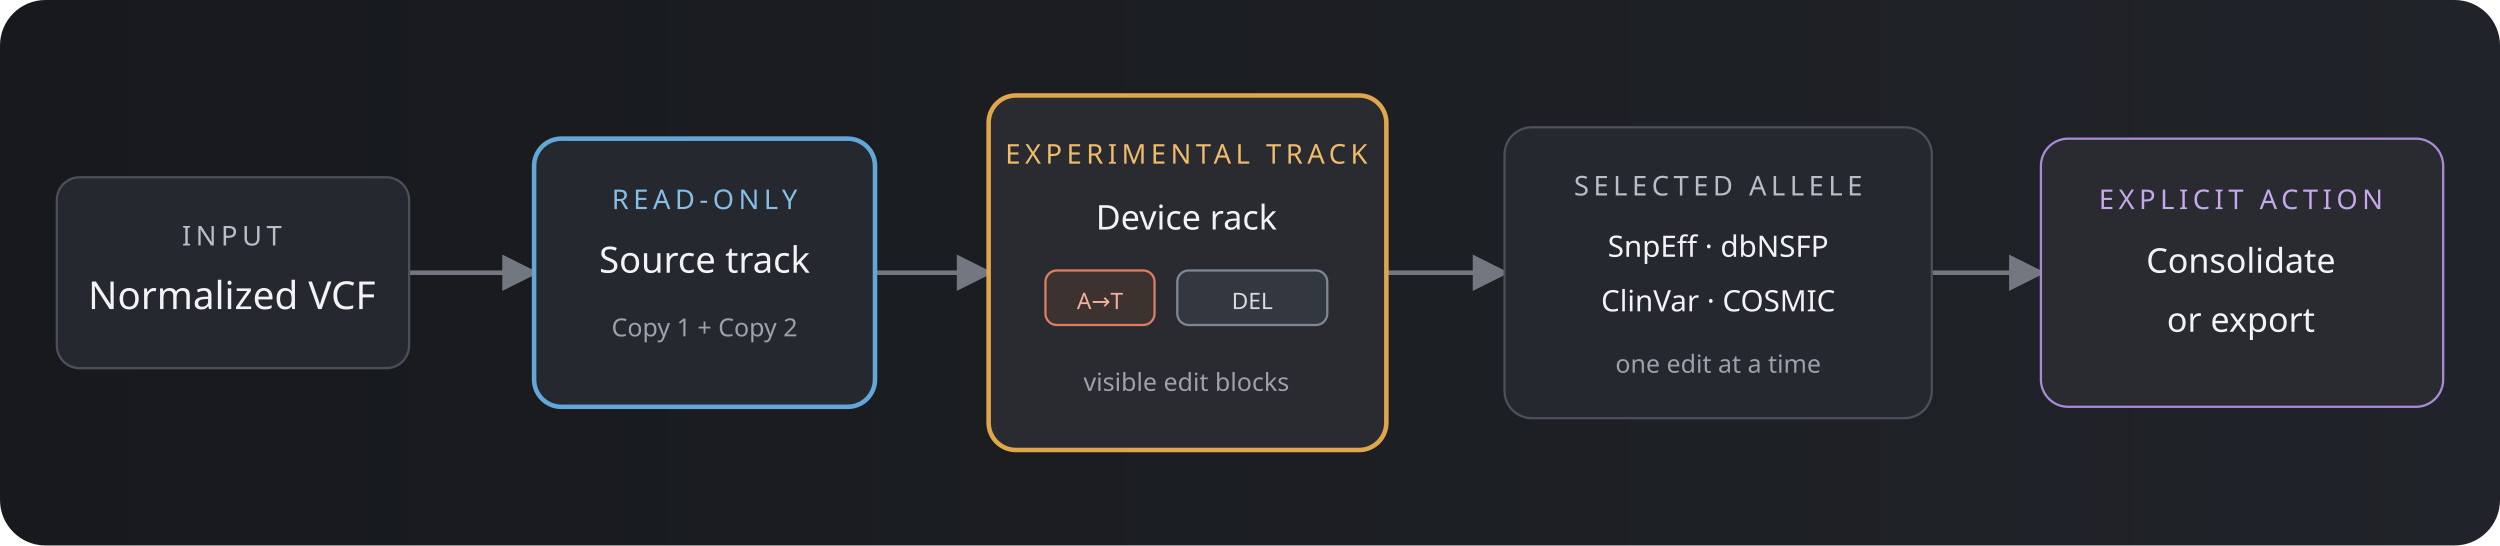
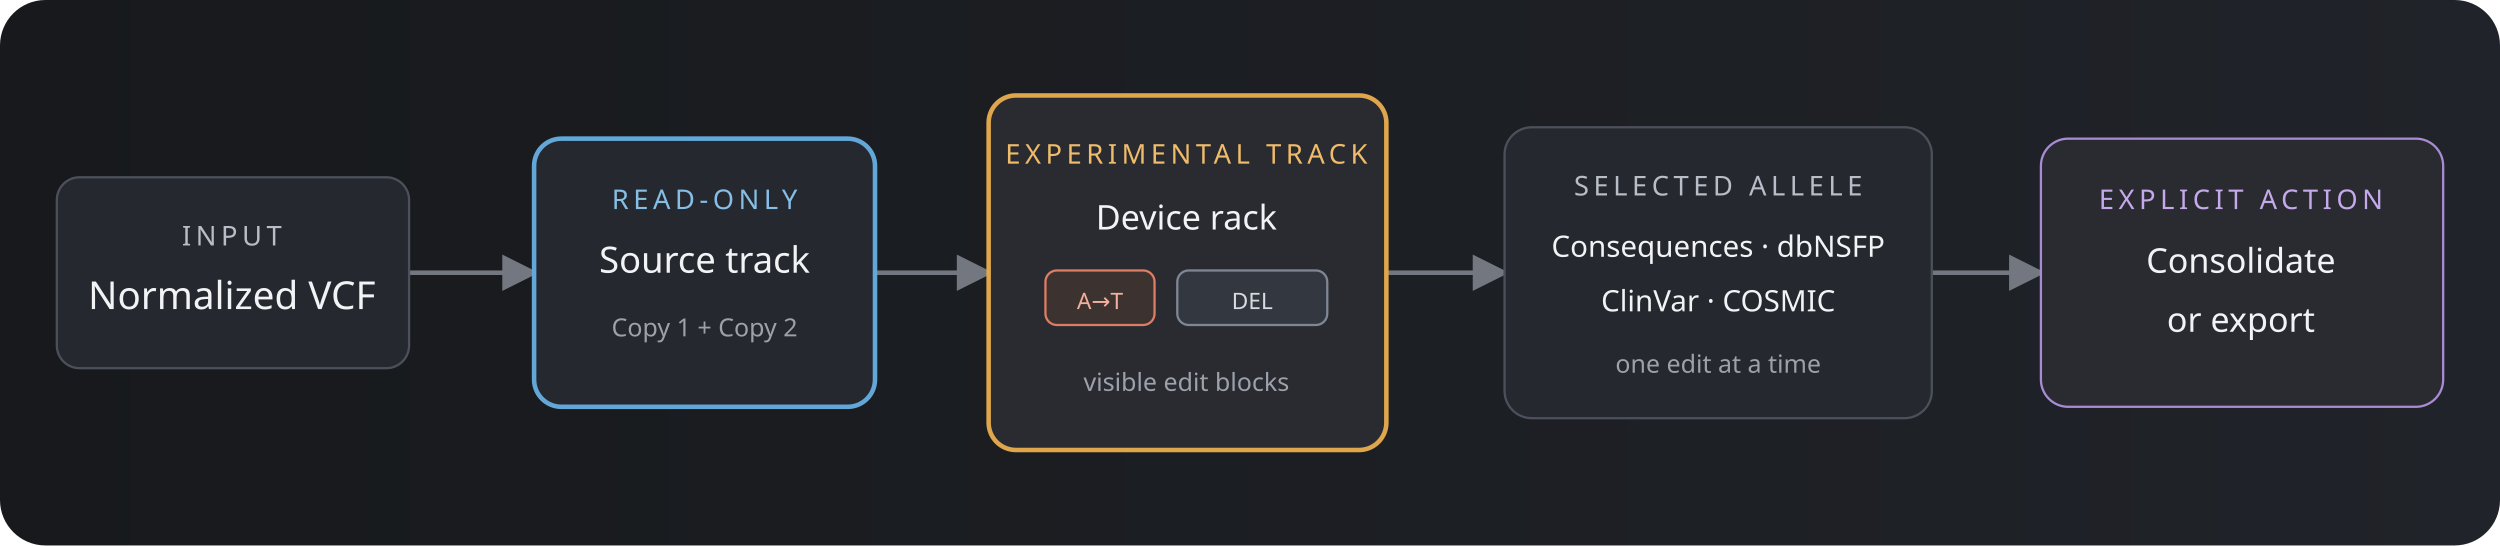
<svg xmlns="http://www.w3.org/2000/svg" viewBox="0 0 1100 240" role="img" aria-labelledby="title desc">
  <defs>
    <linearGradient id="bg" x1="0" x2="1">
      <stop stop-color="#17191c" />
      <stop offset="1" stop-color="#202329" />
    </linearGradient>
    <marker id="arrow" markerWidth="8" markerHeight="8" refX="7" refY="4" orient="auto">
      <path d="M0 0l8 4-8 4z" fill="#727780" />
    </marker>
  </defs>
  <rect width="1100" height="240" rx="20" fill="url(#bg)" />
  <g fill="none" stroke="#727780" stroke-width="2" marker-end="url(#arrow)">
    <path d="M180 120h55" />
    <path d="M385 120h50" />
    <path d="M610 120h52" />
    <path d="M850 120h48" />
  </g>
  <g font-family="system-ui,sans-serif" text-anchor="middle">
    <g>
      <rect x="25" y="78" width="155" height="84" rx="10" fill="#25282e" stroke="#4b505a" />
      <text x="102" y="108" fill="#b8bdc7" font-size="12" letter-spacing="2">INPUT</text>
      <text x="102" y="136" fill="#f2f3f5" font-size="17">Normalized VCF</text>
    </g>
    <g>
      <rect x="235" y="61" width="150" height="118" rx="12" fill="#25282e" stroke="#63a7d8" stroke-width="2" />
      <text x="310" y="92" fill="#86bee6" font-size="12" letter-spacing="2">READ-ONLY</text>
      <text x="310" y="120" fill="#f2f3f5" font-size="16">Source track</text>
      <text x="310" y="148" fill="#9ca1aa" font-size="11">Copy 1 + Copy 2</text>
    </g>
    <g>
      <rect x="435" y="42" width="175" height="156" rx="12" fill="#292b31" stroke="#e0a64c" stroke-width="2" />
      <text x="522" y="72" fill="#f0bc69" font-size="12" letter-spacing="2">EXPERIMENTAL TRACK</text>
      <text x="522" y="101" fill="#f2f3f5" font-size="15">Device rack</text>
      <rect x="460" y="119" width="48" height="24" rx="5" fill="#3c3230" stroke="#dd7d63" />
      <text x="484" y="136" fill="#f3b09d" font-size="10">A→T</text>
      <rect x="518" y="119" width="66" height="24" rx="5" fill="#333840" stroke="#808794" />
      <text x="551" y="136" fill="#d8dbe0" font-size="10">DEL</text>
      <text x="522" y="172" fill="#9ca1aa" font-size="11">visible edit blocks</text>
    </g>
    <g>
      <rect x="662" y="56" width="188" height="128" rx="12" fill="#25282e" stroke="#4b505a" />
      <text x="756" y="86" fill="#b8bdc7" font-size="12" letter-spacing="2">SELECTED ALLELE</text>
-       <text x="756" y="113" fill="#f2f3f5" font-size="13">SnpEff · dbNSFP</text>
+       <text x="756" y="113" fill="#f2f3f5" font-size="13">Consequences · dbNSFP</text>
      <text x="756" y="137" fill="#f2f3f5" font-size="13">ClinVar · COSMIC</text>
      <text x="756" y="164" fill="#9ca1aa" font-size="11">one edit at a time</text>
    </g>
    <g>
      <rect x="898" y="61" width="177" height="118" rx="12" fill="#292b31" stroke="#a98bd4" />
      <text x="986" y="92" fill="#c5a9eb" font-size="12" letter-spacing="2">EXPLICIT ACTION</text>
      <text x="986" y="120" fill="#f2f3f5" font-size="15">Consolidate</text>
      <text x="986" y="146" fill="#f2f3f5" font-size="15">or export</text>
    </g>
  </g>
</svg>
